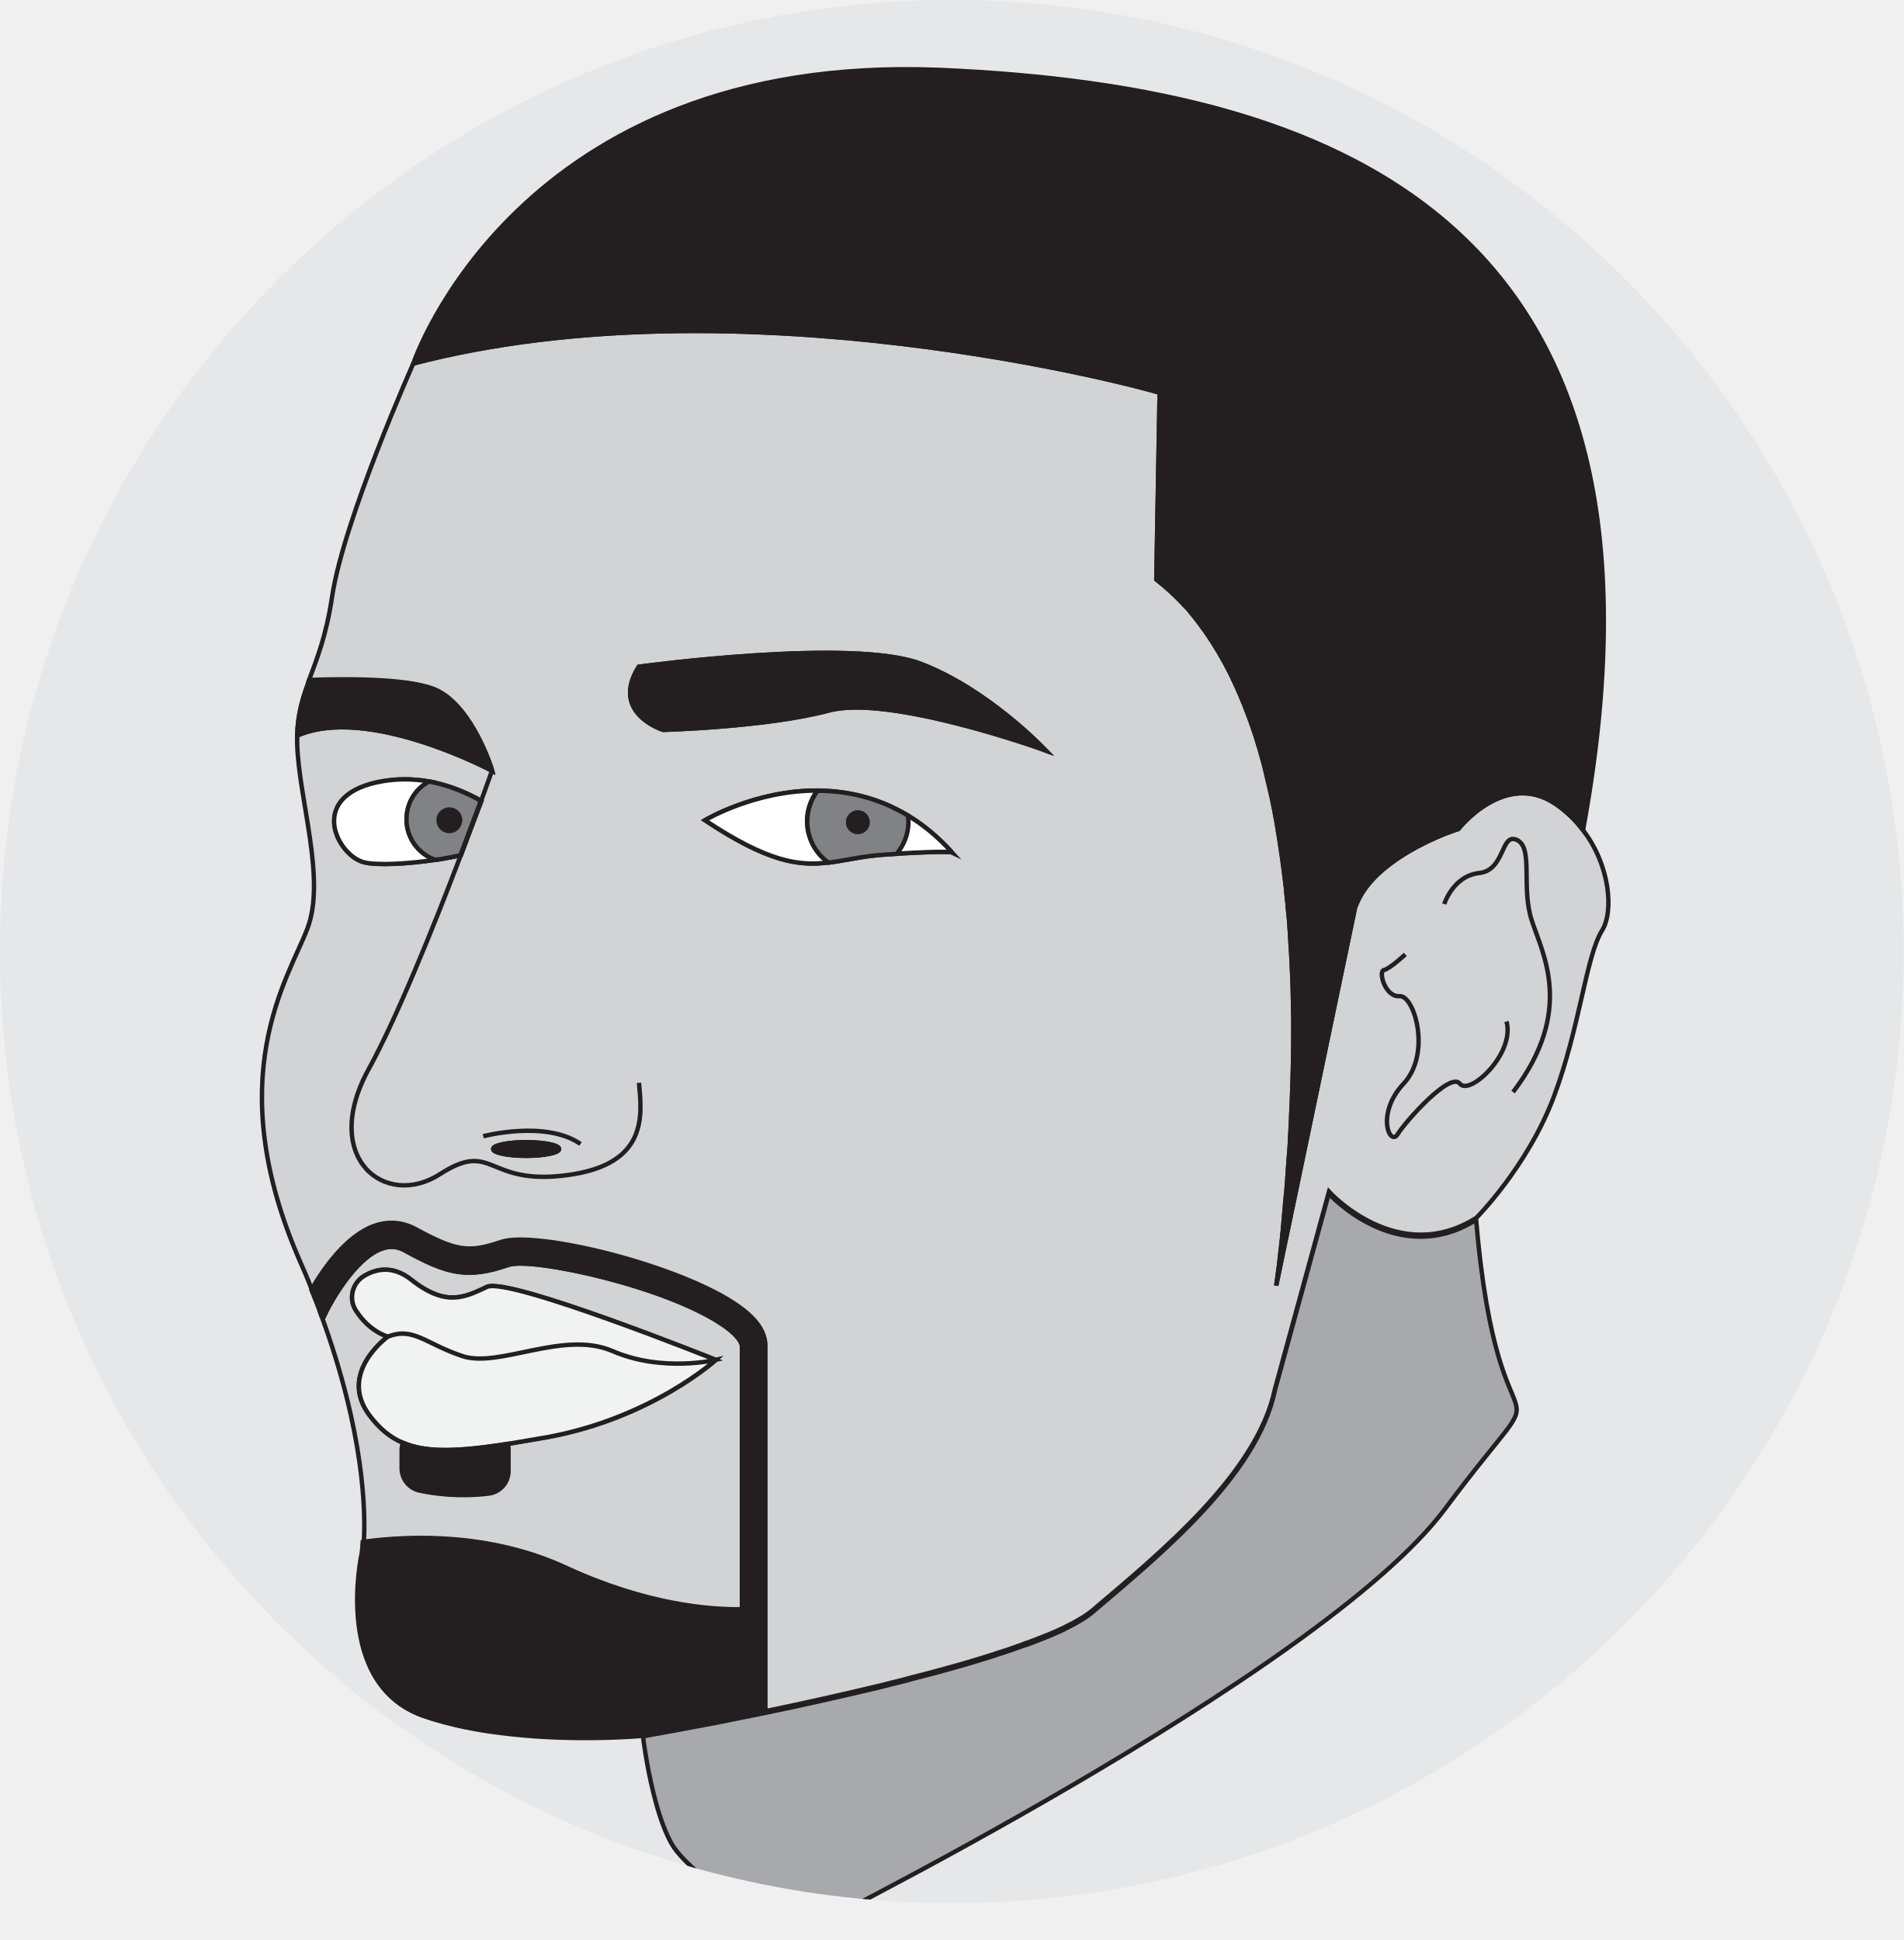
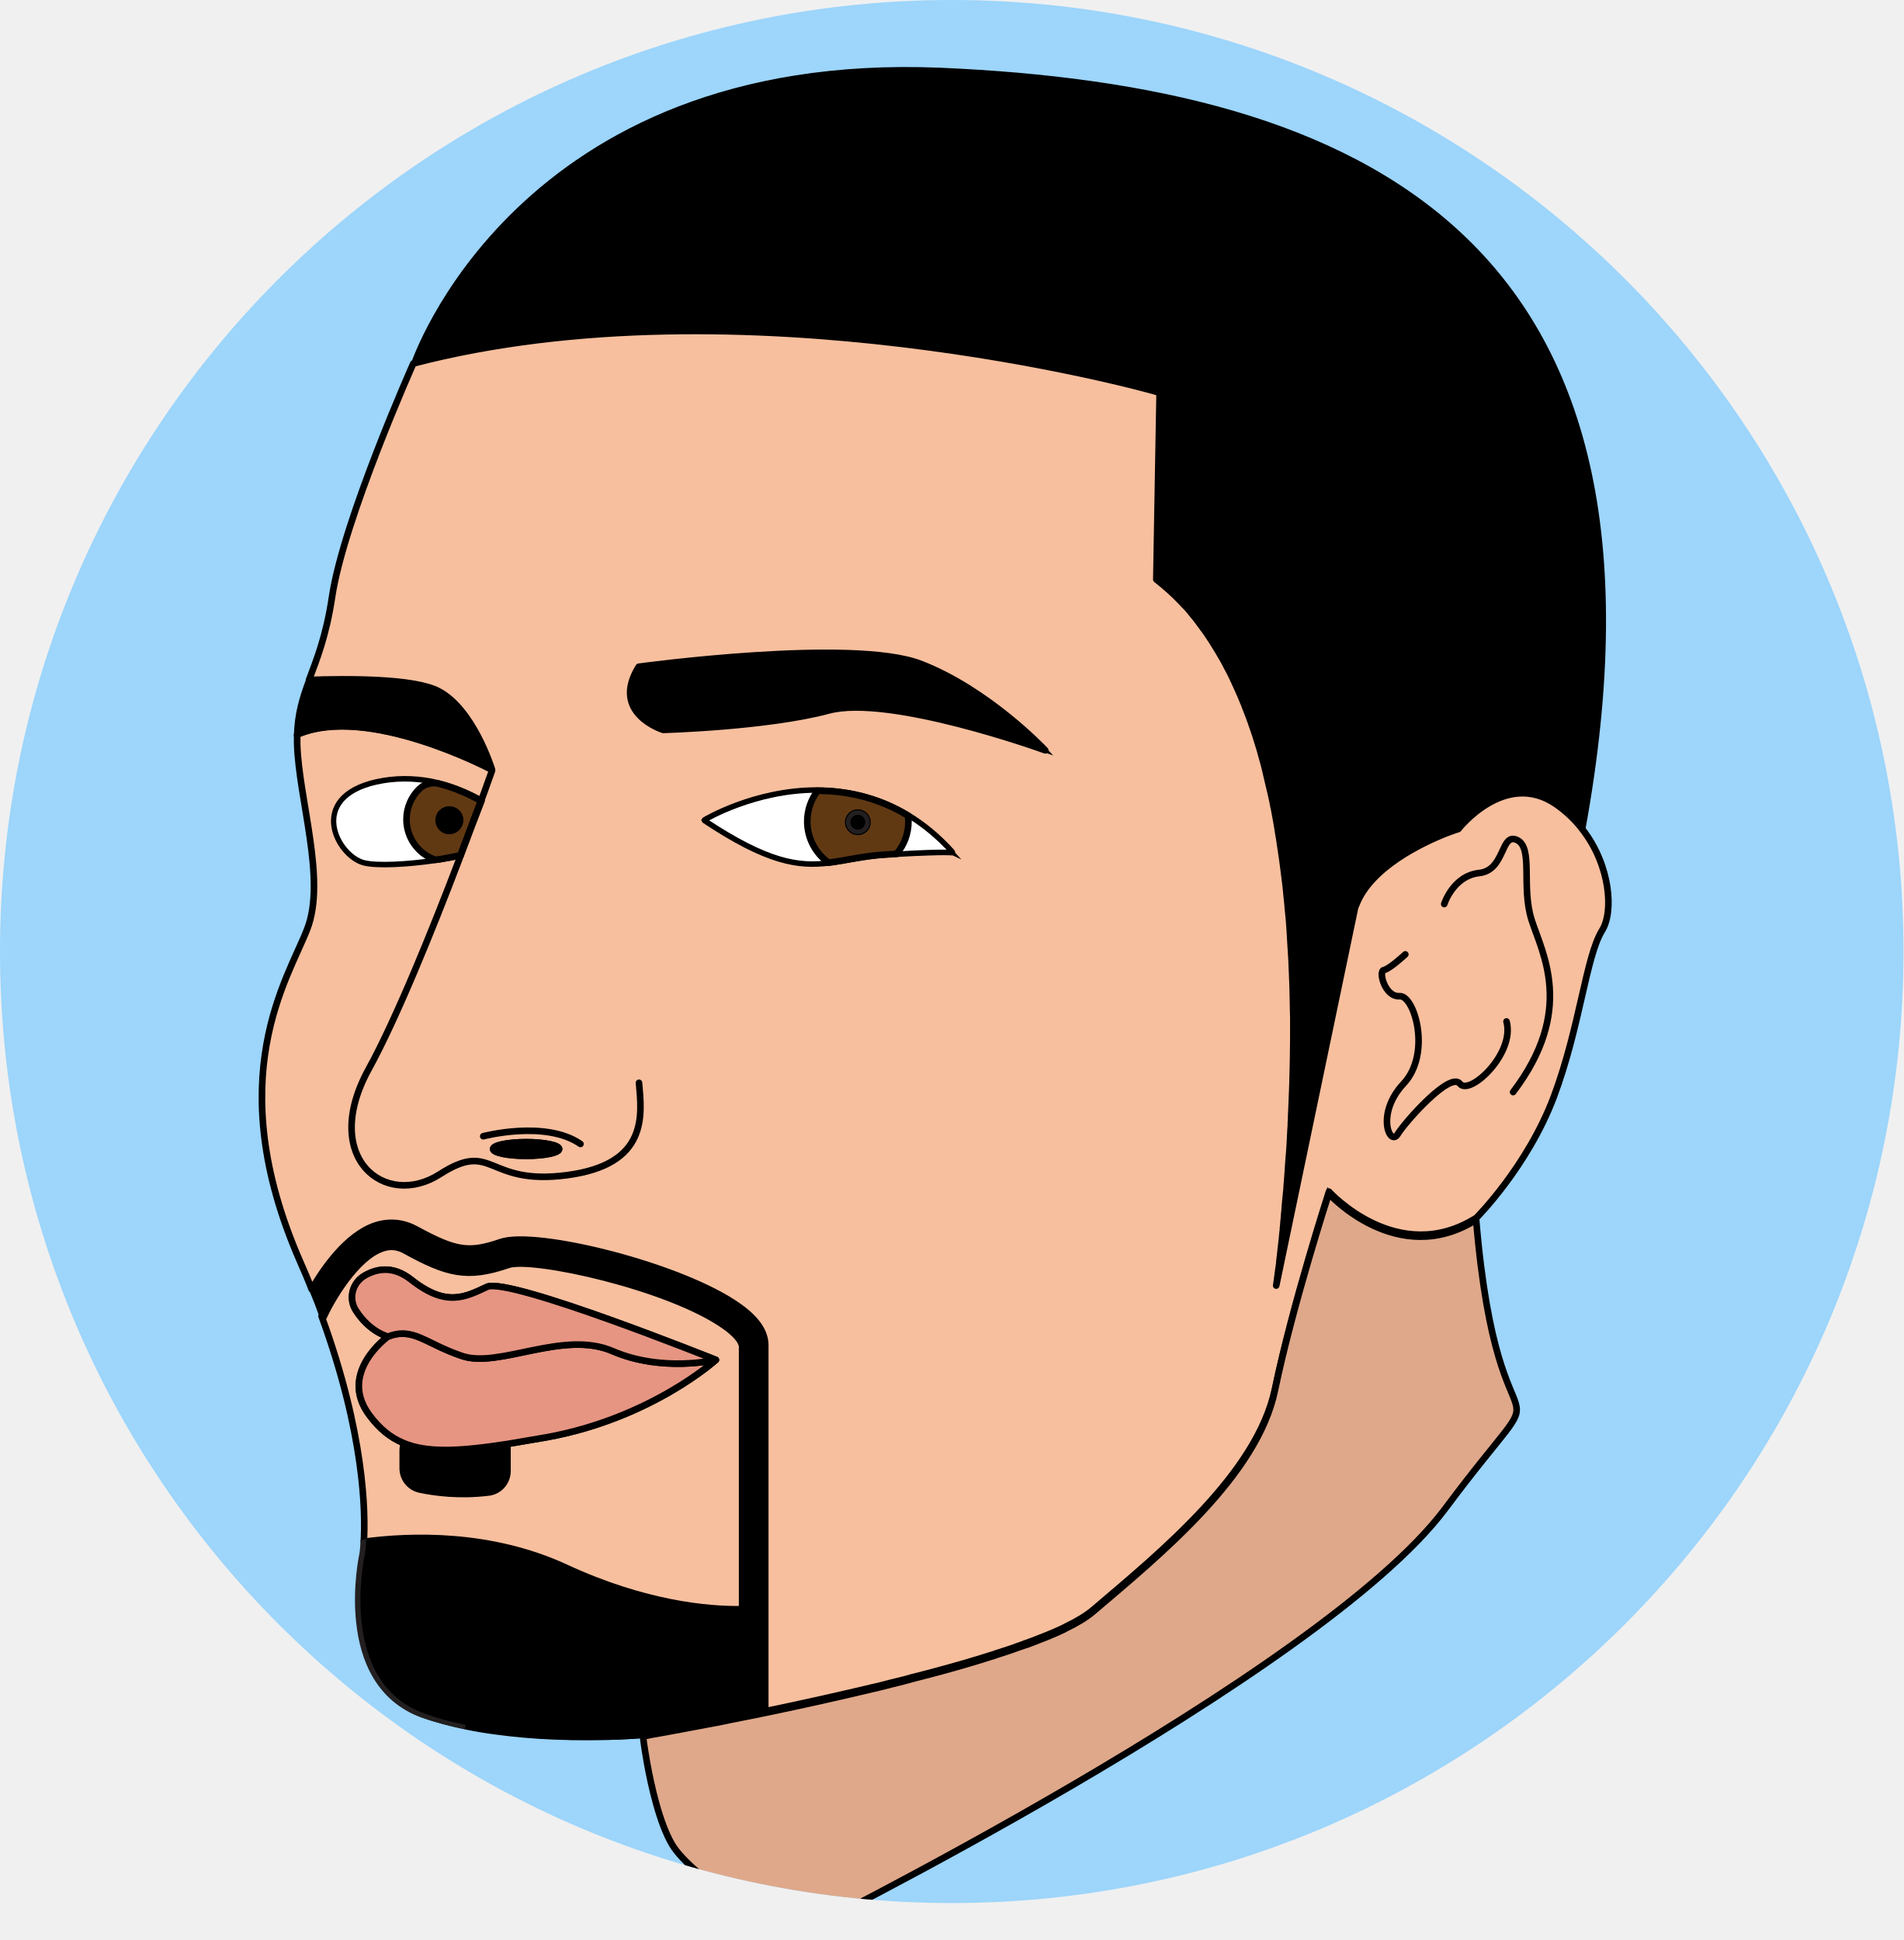
- <svg xmlns="http://www.w3.org/2000/svg" xmlns:xlink="http://www.w3.org/1999/xlink" viewBox="0 0 865.4 882.2" enable-background="new 0 0 865.4 882.2">
-   <style type="text/css">.st0{clip-path:url(#SVGID_2_);} .st1{fill:#D1D3D4;stroke:#231F20;stroke-width:2;stroke-miterlimit:10;} .st2{fill:#A7A9AC;stroke:#231F20;stroke-width:2;stroke-miterlimit:10;} .st3{fill:#231F20;stroke:#231F20;stroke-width:2;stroke-miterlimit:10;} .st4{fill:none;stroke:#231F20;stroke-width:2;stroke-miterlimit:10;} .st5{fill:#FFFFFF;stroke:#231F20;stroke-width:2;stroke-miterlimit:10;} .st6{fill:#808285;stroke:#231F20;stroke-width:2;stroke-miterlimit:10;} .st7{fill:#F1F2F2;stroke:#231F20;stroke-width:2;stroke-miterlimit:10;}</style>
-   <defs>
-     <circle id="SVGID_1_" cx="432.7" cy="432.7" r="432.7" />
-   </defs>
-   <use xlink:href="#SVGID_1_" overflow="visible" fill="#E6E7E8" />
-   <clipPath id="SVGID_2_">
-     <use xlink:href="#SVGID_1_" overflow="visible" />
-   </clipPath>
-   <g class="st0">
-     <path class="st1" d="M329.6 603.1c-25.2-18-87.7-31.6-98.5-27.9-18.6 6.4-27.7 4.1-47.1-6.6-3.3-1.8-6.6-2.1-10.1-.9-12.1 4-23.5 23.9-26.8 31.2l-.9-.4c19.6 53.7 20 89.6 19.2 102.6 21.6-2.9 57.8-4 91.9 11.8 36.1 16.7 64.8 19.1 79.6 18.9h.5v-119.6c-.1-.8-.6-4-7.8-9.1zm-81.1 50.5c-6.4 1.1-12.2 2.1-17.6 3-22.6 3.5-37 4.1-47.7-.5-5.9-2.5-10.7-6.5-15.2-12.5-14.6-19.4 8.4-35.8 8.4-35.8s-8.3-2-14.6-11.9c-3.4-5.3-1.7-12.4 3.8-15.7 5.4-3.2 12.9-4.9 21.3 1.7 15.9 12.6 24.5 8 34.5 3.3 9.9-4.6 104.1 33.2 104.1 33.2s-29.3 26.6-77 35.2zm-49.1-338.9c-11.1-5.9-41.5-5.7-58.9-5.1-2.9 7.8-5.1 14.9-5.4 24.9 31.8-14 87.2 15.2 88.6 16-.3-1.2-8.7-27.6-24.3-35.8zm10 74.2l-1.3.3 1.3-.3c3.7-9.6 6.8-18.1 9.3-24.7l-9.3 24.7zm-5.1-20.7c-2.7 0-4.9 2.2-4.9 4.9s2.2 4.9 4.9 4.9 4.9-2.2 4.9-4.9c-.1-2.8-2.3-4.9-4.9-4.9zm34.9 151.2c-8.3 0-15 1.4-15 3.1 0 1.7 6.7 3.1 15 3.1s15-1.4 15-3.1c0-1.7-6.7-3.1-15-3.1zm150.8-149.9c-2.4 0-4.4 2-4.4 4.4 0 2.4 2 4.4 4.4 4.4 2.4 0 4.4-2 4.4-4.4 0-2.4-2-4.4-4.4-4.4zm28.7-67.6c-31-11.9-128.2 1.3-128.2 1.3-13.3 21.2 11.1 28.7 11.1 28.7s47.3-1.3 75.2-8.8c27.5-7.4 96.7 17.4 98.6 18.1-1.2-1.2-26.4-27.7-56.7-39.3zm301 75.6c-3.3-4.4-7.4-8.4-12.3-11.8-23.2-15.9-44.4 11.3-44.4 11.3s-2.3.7-5.9 2.1c-11 4.4-34 15.4-40.5 32.3-.2.4-.4.8-.5 1.1-.1.5-.2 1-.3 1.4l-35.6 170.7c.2-1.4.5-3.3.8-5.7.1-1.1.3-2.3.5-3.6.1-.4.1-.7.1-1.1.2-1.6.4-3.4.6-5.3.2-1.7.4-3.5.6-5.3.1-1 .2-2 .3-3.1.1-.7.2-1.4.2-2.2.1-.7.2-1.5.2-2.2.2-1.5.3-3 .4-4.5.1-.7.2-1.5.2-2.3.2-2.4.4-4.8.7-7.4.1-.9.2-1.8.2-2.8l.2-2.3.3-4.2c.2-3 .4-6.2.7-9.4l.2-3 .3-6c.1-1.3.2-2.7.2-4 .1-.8.1-1.6.1-2.5l.3-6.6c.1-2.6.2-5.3.3-8l.1-3.8.1-4 .1-4.9c.1-5.1.1-10.4.1-15.8 0-1.7 0-3.3-.1-5v-.5c0-1.7-.1-3.4-.1-5.2l-.1-4.7c-.1-2.5-.2-5-.3-7.6-.1-2.7-.2-5.4-.4-8.2l-.3-4.8-.3-5.2c-.2-3.5-.5-7-.9-10.5-.1-1.4-.2-2.8-.4-4.2l-.5-5.1v-.1l-.6-4.9c-.6-5-1.3-10.1-2.1-15.1-.2-1.7-.5-3.3-.8-5-.1-.3-.1-.6-.1-.8-.2-1.4-.5-2.8-.7-4.1l-.9-4.9c-.1-.6-.2-1.2-.4-1.9-.3-1.8-.7-3.5-1.1-5.3-.9-3.9-1.8-7.7-2.7-11.5-.2-1-.5-1.9-.7-2.8-2.3-8.7-5-17.1-8.2-25.1-.4-1.2-.9-2.4-1.4-3.5-.5-1.3-1.1-2.7-1.7-4-.4-1-.9-2-1.3-2.9-.6-1.4-1.3-2.8-1.9-4.1-.6-1.2-1.1-2.3-1.8-3.5l-1.4-2.7c-.5-.9-1-1.9-1.6-2.8-.5-.9-1-1.8-1.5-2.6-.6-1-1.2-2-1.8-2.9-.4-.7-.8-1.3-1.2-1.9-1.7-2.7-3.5-5.2-5.4-7.7l-1.5-2-1.8-2.2-1.2-1.5c-.7-.9-1.5-1.8-2.4-2.6l-1.1-1.2c-3.6-3.8-7.5-7.3-11.6-10.5l1.5-84.9c-8.8-2.9-191.1-52-339.3-13.3 0 0-31.6 70.8-36.9 105.9-2.7 18.1-7 28.6-10.5 38 17.4-.6 47.8-.8 58.9 5.1 15.6 8.2 24 34.7 24.3 35.8-1.4-.7-56.8-30-88.6-16v4.1c.7 25.2 13.3 61.7 4.6 84.2-8.6 22.5-39.8 67.7-3.3 151.2 1.9 4.3 3.7 8.5 5.3 12.7 5.5-9.5 15.9-24.6 28.9-29 6.4-2.1 12.6-1.5 18.5 1.7 18.2 9.9 24 10.8 38.6 5.8 16-5.5 82.2 10.8 108.1 29.3 8.2 5.8 12.1 11.6 12.1 17.7v166.4c-3.9.8-7.7 1.6-11.4 2.3-.6.1-1.2.2-1.9.4l-1.1.2c-.9.2-1.7.3-2.5.5-2.4.5-4.7.9-6.9 1.4l-3.3.6c-10.8 2.1-19.3 3.7-24.3 4.5l-1.1.2c-2.4.5-3.7.7-3.7.7h-.2c-.5 0-2.2.2-4.7.3-.4 0-.7 0-1.1.1h-.6c-.6 0-1.2.1-1.9.1l-2.1.1h-1.7c-.5 0-1 0-1.5.1h-18.1c-.8 0-1.6 0-2.4-.1h-1.5c-.5 0-1 0-1.5-.1-3.1-.1-6.3-.3-9.6-.5-1.7-.1-3.5-.2-5.3-.4-1.8-.1-3.6-.3-5.4-.5 30.7 3.2 58.4.7 58.4.7s1.3-.2 3.7-.7l1.1-.2c5-.9 13.5-2.4 24.3-4.5l3.3-.6c2.2-.4 4.5-.9 6.9-1.4l2.5-.5 1.1-.2 1.8-.4c3.7-.7 7.5-1.5 11.4-2.3 8.1-1.7 16.7-3.5 25.5-5.5l4.4-1 9.6-2.2 8.1-1.9c.3-.1.6-.2.9-.2 2.7-.6 5.3-1.3 8-2 2.9-.7 5.8-1.4 8.7-2.2.1 0 .1 0 .2-.1 3.6-.9 7.2-1.8 10.8-2.8 9-2.4 17.7-4.9 25.8-7.5.8-.2 1.6-.5 2.4-.8 3.4-1.1 6.7-2.1 9.8-3.3 1.2-.4 2.4-.8 3.5-1.3.1 0 .2-.1.4-.1l3-1.1c4.7-1.8 9-3.5 12.8-5.3.7-.3 1.3-.6 2-1 5.2-2.5 9.3-5 12.3-7.5 31.2-26.5 74.9-62.3 82.9-100.8l24.5-89.5s31.2 34.5 67 11.9c0 0 23.2-23.2 35.2-55 11.9-31.8 14.6-63.7 21.9-75.6 5.4-8.5 3.8-29.5-8.6-45.7zm-510.2 11.4l-1.4.3-2.4.5-1 .2c-.7.1-1.5.3-2.3.4-.7.1-1.5.2-2.2.4l-2.2.3c-12.9 1.9-26.7 2.6-32.5 1.1-11.9-3.1-25.7-29.2 5.7-36.3 8.6-1.9 16.8-1.7 24.1-.4 9.7 1.8 17.8 5.5 23.6 8.8-2.6 6.6-5.8 15.1-9.4 24.7zm29.7 136.7c-8.3 0-15-1.4-15-3.1 0-1.7 6.7-3.1 15-3.1s15 1.4 15 3.1c0 1.7-6.7 3.1-15 3.1zm168.4-137.4c-1.5.1-3.1.2-4.8.3-10.4.7-18.2 2.8-26.1 3.7-13.6 1.7-27.6-.2-56.2-19.2 0 0 22.6-13.6 51.1-13.5 13 .1 27.3 3 41.1 11.3 6.8 4.1 13.6 9.6 20 16.7.1.1-1.4-.6-25.1.7zm-30.9-65.1c-27.9 7.5-75.2 8.8-75.2 8.8s-24.3-7.5-11.1-28.7c0 0 97.3-13.3 128.2-1.3 30.3 11.7 55.5 38.1 56.6 39.3-1.8-.7-71-25.5-98.5-18.1z" />
-     <path class="st2" d="M657 686.1c-56.4 75.6-297.1 195-297.1 195s-45.1-26.5-54.4-42.4c-5.7-9.8-9.4-26.3-11.4-37.4-1.2-6.9-1.8-11.7-1.8-11.7s1.3-.2 3.7-.7c.3-.1.7-.1 1.1-.2 5-.9 13.5-2.4 24.3-4.5l3.3-.6c2.2-.4 4.5-.9 6.9-1.4l2.5-.5 1.1-.2c.6-.1 1.2-.3 1.9-.4 3.7-.7 7.5-1.5 11.4-2.3 8.1-1.7 16.7-3.5 25.5-5.5l4.4-1 9.6-2.2 8.1-1.9c.3-.1.6-.2.9-.2 2.7-.6 5.3-1.3 8-2 2.9-.7 5.8-1.4 8.7-2.2.1 0 .1 0 .2-.1l10.8-2.8c9-2.4 17.7-4.9 25.8-7.5.8-.2 1.6-.5 2.4-.8 3.4-1.1 6.7-2.1 9.8-3.3 1.2-.4 2.4-.8 3.5-1.2.1 0 .2-.1.4-.1l3-1.1c4.7-1.8 9-3.5 12.8-5.3.7-.3 1.4-.6 2-1 5.2-2.5 9.3-5 12.3-7.5 31.2-26.5 74.9-62.3 82.9-100.8l24.5-89.5s31.2 34.5 67 11.9c10.4 123.4 42.3 55.8-14.1 131.4z" />
-     <path class="st3" d="M719.7 377.5c-3.3-4.4-7.4-8.4-12.3-11.8-23.2-15.9-44.4 11.3-44.4 11.3s-2.3.7-5.9 2.1c-11 4.4-34 15.4-40.5 32.3-.2.4-.4.8-.5 1.1-.1.5-.2 1-.3 1.4l-35.6 170.7c.2-1.4.5-3.3.8-5.7.2-1.1.3-2.3.5-3.6.1-.4.1-.7.1-1.1.2-1.6.4-3.4.6-5.3.2-1.7.4-3.5.6-5.3.1-1 .2-2 .3-3.1.1-.7.2-1.4.2-2.2.1-.7.2-1.5.2-2.2.2-1.5.3-3 .4-4.5.1-.7.2-1.5.2-2.3.2-2.4.4-4.8.7-7.4.1-.9.2-1.8.2-2.8l.2-2.3.3-4.2c.2-3 .4-6.2.7-9.4l.2-3 .3-6c.1-1.3.2-2.7.2-4 .1-.8.1-1.6.1-2.5l.3-6.6c.1-2.6.2-5.3.3-8l.1-3.8.1-4 .1-4.9c.1-5.1.1-10.4.1-15.8 0-1.7 0-3.3-.1-5v-.5c0-1.7-.1-3.4-.1-5.2l-.1-4.7c-.1-2.5-.2-5-.3-7.6-.1-2.7-.2-5.4-.4-8.2l-.3-4.8-.3-5.2c-.2-3.5-.5-7-.9-10.5-.1-1.4-.2-2.8-.4-4.2l-.5-5.1v-.1l-.6-4.9c-.6-5-1.3-10.1-2.1-15.1-.2-1.7-.5-3.3-.8-5-.1-.3-.1-.6-.1-.8-.2-1.4-.5-2.8-.7-4.1l-.9-4.9c-.1-.6-.2-1.2-.4-1.9-.3-1.8-.7-3.5-1.1-5.3-.9-3.9-1.8-7.7-2.7-11.5-.2-1-.5-1.9-.7-2.8-2.3-8.7-5-17.1-8.2-25.1-.4-1.2-.9-2.4-1.4-3.5-.5-1.3-1.1-2.7-1.7-4-.4-1-.9-2-1.3-2.9-.6-1.4-1.3-2.8-1.9-4.1-.6-1.2-1.1-2.3-1.8-3.5l-1.4-2.7c-.5-.9-1-1.9-1.6-2.8-.5-.9-1-1.8-1.5-2.6-.6-1-1.2-2-1.8-2.9-.4-.7-.8-1.3-1.2-1.9-1.7-2.7-3.5-5.2-5.4-7.7l-1.5-2-1.8-2.2-1.2-1.5c-.7-.9-1.5-1.8-2.4-2.6l-1.1-1.2c-3.6-3.8-7.5-7.3-11.6-10.5l1.5-84.9c-8.8-2.9-191.1-52-339.3-13.3 0 0 47.3-141.5 239.6-133.5 190.3 8.2 341.6 75.8 292.2 345.7zm-496-27c-1.4-.7-56.8-30-88.6-16 .3-10 2.5-17.1 5.4-24.9 17.4-.6 47.8-.8 58.9 5.1 15.6 8.2 24 34.6 24.3 35.8zm251.6-9.3c-1.9-.7-71.1-25.5-98.6-18.1-27.9 7.5-75.2 8.8-75.2 8.8s-24.3-7.5-11.1-28.7c0 0 97.3-13.3 128.2-1.3 30.4 11.6 55.6 38.1 56.7 39.3zm-266.2 31.8c0 2.7-2.2 4.9-4.9 4.9s-4.9-2.2-4.9-4.9 2.2-4.9 4.9-4.9c2.7.1 4.9 2.2 4.9 4.9z" />
-     <path class="st4" d="M209.1 373c0 2.7-2.2 4.9-4.9 4.9s-4.9-2.2-4.9-4.9 2.2-4.9 4.9-4.9c2.7.1 4.9 2.2 4.9 4.9zm9.6-8.8c-2.4 6.6-5.6 15.1-9.2 24.7l-1.3.3 1.3-.3 9.2-24.7z" />
-     <path class="st5" d="M197.9 391c-12.9 1.9-26.7 2.6-32.5 1.1-11.9-3.1-25.7-29.2 5.7-36.3 8.6-1.9 16.8-1.7 24.1-.4-6.2 3.2-10.3 9.7-10.3 17.2-.1 8.5 5.4 15.7 13 18.4z" />
-     <path class="st4" d="M209.1 373c0 2.7-2.2 4.9-4.9 4.9s-4.9-2.2-4.9-4.9 2.2-4.9 4.9-4.9c2.7.1 4.9 2.2 4.9 4.9zm9.6-8.8c-2.4 6.6-5.6 15.1-9.2 24.7l-1.3.3 1.3-.3 9.2-24.7z" />
-     <path class="st6" d="M195.1 355.4c-6.2 3.2-10.3 9.7-10.3 17.2 0 8.5 5.5 15.8 13.1 18.4.8-.1 1.5-.2 2.2-.3.7-.1 1.5-.2 2.2-.4l2.3-.4c.4-.1.7-.1 1-.2l2.4-.5 1.3-.3 9.3-24.7c-5.6-3.2-13.8-7-23.5-8.8zm9.2 22.5c-2.7 0-4.9-2.2-4.9-4.9s2.2-4.9 4.9-4.9 4.9 2.2 4.9 4.9c-.1 2.7-2.3 4.9-4.9 4.9z" />
-     <path class="st4" d="M290.5 492.4c1.3 14.6 4.4 37.1-32.7 42-37.1 4.9-33.2-16.3-57.9-.4-24.8 15.9-54.4-7.5-32.3-47.8 12.6-22.9 29.1-63.7 40.9-94.7l1-2.7m9.2-24.6l1.2-3.2c2.4-6.6 3.8-10.6 3.8-10.6m-4 166.3s28.3-7.5 44.2 3.5" />
-     <path class="st3" d="M254.2 522.5c0 1.7-6.7 3.1-15 3.1s-15-1.4-15-3.1c0-1.7 6.7-3.1 15-3.1s15 1.4 15 3.1z" />
-     <path class="st5" d="M376.7 392.2c-13.6 1.7-27.6-.2-56.2-19.2 0 0 22.6-13.6 51.1-13.5-2.9 3.9-4.7 8.7-4.7 13.9.1 7.8 3.9 14.7 9.8 18.8z" />
-     <path class="st4" d="M394.4 373.9c0 2.4-2 4.4-4.4 4.4-2.4 0-4.4-2-4.4-4.4 0-2.4 2-4.4 4.4-4.4 2.4 0 4.4 2 4.4 4.4z" />
-     <path class="st5" d="M432.8 387.6s-1.6-.8-25.3.6c3.4-4 5.4-9.1 5.4-14.7l-.1-2.6c6.8 4.1 13.6 9.6 20 16.7z" />
-     <path class="st3" d="M394.4 373.9c0 2.4-2 4.4-4.4 4.4-2.4 0-4.4-2-4.4-4.4 0-2.4 2-4.4 4.4-4.4 2.4 0 4.4 2 4.4 4.4z" />
-     <path class="st6" d="M412.8 370.9c-13.9-8.4-28.1-11.3-41.1-11.3-2.9 3.9-4.7 8.7-4.7 13.9 0 7.7 3.8 14.6 9.7 18.8 7.9-1 15.7-3.1 26.1-3.7 1.7-.1 3.3-.2 4.8-.3 3.4-4 5.4-9.1 5.4-14.7-.1-1-.1-1.8-.2-2.7zm-22.8 7.4c-2.4 0-4.4-2-4.4-4.4 0-2.4 2-4.4 4.4-4.4 2.4 0 4.4 2 4.4 4.4 0 2.5-2 4.4-4.4 4.4z" />
-     <path class="st4" d="M394.4 373.9c0 2.4-2 4.4-4.4 4.4-2.4 0-4.4-2-4.4-4.4 0-2.4 2-4.4 4.4-4.4 2.4 0 4.4 2 4.4 4.4z" />
-     <path class="st7" d="M325.4 618.4s-29.2 26.5-76.9 35.2c-6.4 1.1-12.2 2.1-17.6 3-22.6 3.5-37 4.1-47.7-.5-5.9-2.5-10.7-6.5-15.2-12.5-14.6-19.4 8.4-35.8 8.4-35.8 11.5-4.4 16.8 3.1 33.6 8.8 16.8 5.8 46-11.9 68.5-2.2 22.6 9.8 46.9 4 46.9 4zm0 0s-24.3 5.8-46.9-4c-22.5-9.7-51.7 8-68.5 2.2-16.8-5.7-22.1-13.3-33.6-8.8 0 0-8.3-2-14.6-11.9-3.4-5.3-1.7-12.4 3.8-15.7 5.4-3.2 12.9-4.9 21.3 1.7 15.9 12.6 24.5 8 34.5 3.3 9.8-4.6 104 33.2 104 33.2z" />
-     <path class="st3" d="M347.9 612.2v166.4c-3.9.8-7.7 1.6-11.4 2.3-.6.1-1.2.2-1.9.4l-1.1.2-2.5.5c-2.4.5-4.7.9-6.9 1.4-1.1.2-2.2.5-3.3.6-10.8 2.1-19.3 3.7-24.3 4.5l-1.1.2c-2.4.5-3.7.7-3.7.7s-32.6 3-66.1-1.6c-4.7-.6-9.5-1.4-14.2-2.4-6.4-1.4-12.8-3-18.7-5.1-41.1-14.6-27.9-73.6-27.9-73.6s.3-1.8.5-5.3v-.1c21.6-2.9 57.8-4 91.9 11.8 36.1 16.7 64.8 19.1 79.6 18.9h.5v-119.8c0-.8-.6-4-7.7-9.1-25.2-18-87.7-31.6-98.5-27.9-18.6 6.4-27.7 4.1-47.1-6.6-3.3-1.8-6.6-2.1-10.1-.9-12.1 4-23.5 23.9-26.8 31.2l-.9-.4c-1.4-3.9-2.9-7.8-4.6-11.9 5.5-9.5 15.9-24.6 28.9-29 6.4-2.1 12.6-1.5 18.5 1.7 18.2 9.9 24 10.8 38.6 5.8 16-5.5 82.2 10.9 108.1 29.3 8.3 6 12.2 11.7 12.2 17.8z" />
-     <path class="st4" d="M211.5 785.4c-6.6-1.4-13.1-3.1-19.2-5.2-41.1-14.6-27.9-73.6-27.9-73.6s.3-1.8.5-5.3c.2 0 .3 0 .5-.1v.1c-.2 3.5-.5 5.3-.5 5.3s-13.3 59 27.9 73.6c5.9 2.2 12.2 3.8 18.7 5.2z" />
-     <path class="st3" d="M231.2 659.1v9.8c0 5.3-3.9 9.7-9.1 10.3-13.4 1.6-24.5.1-31.5-1.4-4.7-1.1-8-5.3-8-10.1v-8.1c0-1.2.2-2.4.6-3.5 10.7 4.6 25.1 4 47.7.5.2.8.3 1.6.3 2.5z" />
-     <path class="st4" d="M638.9 434s-7.1 6.6-9.7 7.1c-2.7.4.4 12.4 7.1 11.9s14.6 26.1 1.8 39.8c-12.8 13.7-6.2 28.7-2.7 23 3.5-5.7 23.9-28.7 28.3-23s25.2-13.7 21.2-28.3m-28.3-53.4s4-12.8 15.9-14.1c11.9-1.3 9.7-18.6 17.2-15s1.8 21.2 6.6 36.3 19.9 41.1-8.4 78.3" />
+ <svg xmlns="http://www.w3.org/2000/svg" xmlns:xlink="http://www.w3.org/1999/xlink" version="1.1" id="Layer_1" x="0px" y="0px" viewBox="0 0 865.4 882.2" style="enable-background:new 0 0 865.4 882.2;" xml:space="preserve">
+   <style type="text/css">
+ 	.st0{clip-path:url(#SVGID_2_);fill:#F7BF9E;stroke:#000000;stroke-width:3;stroke-linejoin:round;stroke-miterlimit:10;}
+ 	.st1{clip-path:url(#SVGID_2_);fill:#DFA88A;stroke:#000000;stroke-width:3;stroke-miterlimit:10;}
+ 	.st2{clip-path:url(#SVGID_2_);stroke:#000000;stroke-width:2;stroke-miterlimit:10;}
+ 	.st3{clip-path:url(#SVGID_2_);stroke:#000000;stroke-width:2;stroke-linejoin:round;stroke-miterlimit:10;}
+ 	.st4{clip-path:url(#SVGID_2_);fill:none;stroke:#231F20;stroke-width:2;stroke-miterlimit:10;}
+ 	.st5{clip-path:url(#SVGID_2_);fill:#FFFFFF;stroke:#000000;stroke-width:2;stroke-miterlimit:10;}
+ 	.st6{clip-path:url(#SVGID_2_);fill:none;stroke:#000000;stroke-width:3;stroke-linecap:round;stroke-miterlimit:10;}
+ 	.st7{clip-path:url(#SVGID_2_);fill:none;stroke:#000000;stroke-width:3;stroke-miterlimit:10;}
+ 	.st8{clip-path:url(#SVGID_2_);stroke:#000000;stroke-width:3;stroke-miterlimit:10;}
+ 	.st9{clip-path:url(#SVGID_2_);fill:#603913;stroke:#000000;stroke-width:3;stroke-miterlimit:10;}
+ 	.st10{clip-path:url(#SVGID_2_);fill:#E69582;stroke:#000000;stroke-width:3;stroke-linejoin:round;stroke-miterlimit:10;}
+ </style>
+   <g>
+     <defs>
+       <circle id="SVGID_1_" cx="432.7" cy="432.7" r="432.7" />
+     </defs>
+     <use xlink:href="#SVGID_1_" style="overflow:visible;fill:#9DD5FB;" />
+     <clipPath id="SVGID_2_">
+       <use xlink:href="#SVGID_1_" style="overflow:visible;" />
+     </clipPath>
+     <path class="st0" d="M329.6,603.1c-25.2-18-87.7-31.6-98.5-27.9c-18.6,6.4-27.7,4.1-47.1-6.6c-3.3-1.8-6.6-2.1-10.1-0.9   c-12.1,4-23.5,23.9-26.8,31.2l-0.9-0.4c19.6,53.7,20,89.6,19.2,102.6c21.6-2.9,57.8-4,91.9,11.8c36.1,16.7,64.8,19.1,79.6,18.9h0.5   V612.2C337.3,611.4,336.8,608.2,329.6,603.1z M248.5,653.6c-6.4,1.1-12.2,2.1-17.6,3c-22.6,3.5-37,4.1-47.7-0.5   c-5.9-2.5-10.7-6.5-15.2-12.5c-14.6-19.4,8.4-35.8,8.4-35.8s-8.3-2-14.6-11.9c-3.4-5.3-1.7-12.4,3.8-15.7   c5.4-3.2,12.9-4.9,21.3,1.7c15.9,12.6,24.5,8,34.5,3.3c9.9-4.6,104.1,33.2,104.1,33.2S296.2,645,248.5,653.6z M199.4,314.7   c-11.1-5.9-41.5-5.7-58.9-5.1c-2.9,7.8-5.1,14.9-5.4,24.9c31.8-14,87.2,15.2,88.6,16C223.4,349.3,215,322.9,199.4,314.7z    M209.4,388.9L209.4,388.9c-0.4,0.1-0.9,0.2-1.3,0.3C208.5,389.1,209,389,209.4,388.9C209.4,388.9,209.5,388.9,209.4,388.9   c3.7-9.6,6.8-18.1,9.3-24.7L209.4,388.9z M204.3,368.2c-2.7,0-4.9,2.2-4.9,4.9c0,2.7,2.2,4.9,4.9,4.9c2.7,0,4.9-2.2,4.9-4.9   C209.1,370.3,206.9,368.2,204.3,368.2z M239.2,519.4c-8.3,0-15,1.4-15,3.1c0,1.7,6.7,3.1,15,3.1c8.3,0,15-1.4,15-3.1   C254.2,520.8,247.5,519.4,239.2,519.4z M390,369.5c-2.4,0-4.4,2-4.4,4.4c0,2.4,2,4.4,4.4,4.4c2.4,0,4.4-2,4.4-4.4   C394.4,371.5,392.4,369.5,390,369.5z M418.7,301.9c-31-11.9-128.2,1.3-128.2,1.3c-13.3,21.2,11.1,28.7,11.1,28.7s47.3-1.3,75.2-8.8   c27.5-7.4,96.7,17.4,98.6,18.1C474.2,340,449,313.5,418.7,301.9z" />
+     <path class="st0" d="M719.7,377.5c-3.3-4.4-7.4-8.4-12.3-11.8C684.2,349.8,663,377,663,377s-2.3,0.7-5.9,2.1   c-11,4.4-34,15.4-40.5,32.3c-0.2,0.4-0.4,0.8-0.5,1.1c-0.1,0.5-0.2,1-0.3,1.4l-35.6,170.7c0.2-1.4,0.5-3.3,0.8-5.7   c0.1-1.1,0.3-2.3,0.5-3.6c0.1-0.4,0.1-0.7,0.1-1.1c0.2-1.6,0.4-3.4,0.6-5.3c0.2-1.7,0.4-3.5,0.6-5.3c0.1-1,0.2-2,0.3-3.1   c0.1-0.7,0.2-1.4,0.2-2.2c0.1-0.7,0.2-1.5,0.2-2.2c0.2-1.5,0.3-3,0.4-4.5c0.1-0.7,0.2-1.5,0.2-2.3c0.2-2.4,0.4-4.8,0.7-7.4   c0.1-0.9,0.2-1.8,0.2-2.8c0.1-0.8,0.1-1.5,0.2-2.3c0.1-1.4,0.2-2.8,0.3-4.2c0.2-3,0.4-6.2,0.7-9.4c0.1-1,0.1-2,0.2-3   c0.1-2,0.2-4,0.3-6c0.1-1.3,0.2-2.7,0.2-4c0.1-0.8,0.1-1.6,0.1-2.5c0.1-2.2,0.2-4.4,0.3-6.6c0.1-2.6,0.2-5.3,0.3-8   c0-1.3,0.1-2.5,0.1-3.8c0-1.3,0.1-2.7,0.1-4c0-1.6,0.1-3.3,0.1-4.9c0.1-5.1,0.1-10.4,0.1-15.8c0-1.7,0-3.3-0.1-5v-0.5   c0-1.7-0.1-3.4-0.1-5.2c0-1.6-0.1-3.1-0.1-4.7c-0.1-2.5-0.2-5-0.3-7.6c-0.1-2.7-0.2-5.4-0.4-8.2c-0.1-1.6-0.2-3.2-0.3-4.8   c-0.1-1.7-0.2-3.5-0.3-5.2c-0.2-3.5-0.5-7-0.9-10.5c-0.1-1.4-0.2-2.8-0.4-4.2c-0.2-1.7-0.3-3.4-0.5-5.1v-0.1   c-0.2-1.6-0.4-3.3-0.6-4.9c-0.6-5-1.3-10.1-2.1-15.1c-0.2-1.7-0.5-3.3-0.8-5c-0.1-0.3-0.1-0.6-0.1-0.8c-0.2-1.4-0.5-2.8-0.7-4.1   c-0.3-1.6-0.6-3.3-0.9-4.9c-0.1-0.6-0.2-1.2-0.4-1.9c-0.3-1.8-0.7-3.5-1.1-5.3c-0.9-3.9-1.8-7.7-2.7-11.5c-0.2-1-0.5-1.9-0.7-2.8   c-2.3-8.7-5-17.1-8.2-25.1c-0.4-1.2-0.9-2.4-1.4-3.5c-0.5-1.3-1.1-2.7-1.7-4c-0.4-1-0.9-2-1.3-2.9c-0.6-1.4-1.3-2.8-1.9-4.1   c-0.6-1.2-1.1-2.3-1.8-3.5c-0.5-0.9-0.9-1.8-1.4-2.7c-0.5-0.9-1-1.9-1.6-2.8c-0.5-0.9-1-1.8-1.5-2.6c-0.6-1-1.2-2-1.8-2.9   c-0.4-0.7-0.8-1.3-1.2-1.9c-1.7-2.7-3.5-5.2-5.4-7.7c-0.5-0.7-1-1.3-1.5-2c-0.6-0.7-1.2-1.5-1.8-2.2c-0.4-0.5-0.8-1-1.2-1.5   c-0.7-0.9-1.5-1.8-2.4-2.6c-0.4-0.4-0.7-0.8-1.1-1.2c-3.6-3.8-7.5-7.3-11.6-10.5l1.5-84.9c-8.8-2.9-191.1-52-339.3-13.3   c0,0-31.6,70.8-36.9,105.9c-2.7,18.1-7,28.6-10.5,38c17.4-0.6,47.8-0.8,58.9,5.1c15.6,8.2,24,34.7,24.3,35.8   c-1.4-0.7-56.8-30-88.6-16c0,1.3,0,2.7,0,4.1c0.7,25.2,13.3,61.7,4.6,84.2c-8.6,22.5-39.8,67.7-3.3,151.2c1.9,4.3,3.7,8.5,5.3,12.7   c5.5-9.5,15.9-24.6,28.9-29c6.4-2.1,12.6-1.5,18.5,1.7c18.2,9.9,24,10.8,38.6,5.8c16-5.5,82.2,10.8,108.1,29.3   c8.2,5.8,12.1,11.6,12.1,17.7v166.4c-3.9,0.8-7.7,1.6-11.4,2.3c-0.6,0.1-1.2,0.2-1.9,0.4c-0.4,0.1-0.7,0.1-1.1,0.2   c-0.9,0.2-1.7,0.3-2.5,0.5c-2.4,0.5-4.7,0.9-6.9,1.4c-1.1,0.2-2.2,0.4-3.3,0.6c-10.8,2.1-19.3,3.7-24.3,4.5   c-0.4,0.1-0.7,0.1-1.1,0.2c-2.4,0.5-3.7,0.7-3.7,0.7s-0.1,0-0.2,0c-0.5,0-2.2,0.2-4.7,0.3c-0.4,0-0.7,0-1.1,0.1c-0.2,0-0.4,0-0.6,0   c-0.6,0-1.2,0.1-1.9,0.1c-0.7,0-1.4,0.1-2.1,0.1c-0.3,0-0.6,0-0.9,0c-0.3,0-0.6,0-0.8,0c-0.5,0-1,0-1.5,0.1c-0.4,0-0.8,0-1.1,0   c-0.4,0-0.9,0-1.3,0c-0.3,0-0.6,0-0.8,0c-0.6,0-1.1,0-1.7,0c-0.8,0-1.5,0-2.3,0c-3.4,0-7,0-10.9,0c-0.8,0-1.6,0-2.4-0.1   c-0.5,0-1,0-1.5,0c-0.5,0-1,0-1.5-0.1c-3.1-0.1-6.3-0.3-9.6-0.5c-1.7-0.1-3.5-0.2-5.3-0.4c-1.8-0.1-3.6-0.3-5.4-0.5   c30.7,3.2,58.4,0.7,58.4,0.7s1.3-0.2,3.7-0.7c0.4-0.1,0.7-0.1,1.1-0.2c5-0.9,13.5-2.4,24.3-4.5c1.1-0.2,2.2-0.4,3.3-0.6   c2.2-0.4,4.5-0.9,6.9-1.4c0.8-0.2,1.7-0.3,2.5-0.5c0.4-0.1,0.7-0.1,1.1-0.2c0.6-0.1,1.2-0.3,1.8-0.4c3.7-0.7,7.5-1.5,11.4-2.3   c8.1-1.7,16.7-3.5,25.5-5.5c1.5-0.3,2.9-0.7,4.4-1c3.2-0.7,6.4-1.5,9.6-2.2c2.7-0.6,5.4-1.3,8.1-1.9c0.3-0.1,0.6-0.2,0.9-0.2   c2.7-0.6,5.3-1.3,8-2c2.9-0.7,5.8-1.4,8.7-2.2c0.1,0,0.1,0,0.2-0.1c3.6-0.9,7.2-1.8,10.8-2.8c9-2.4,17.7-4.9,25.8-7.5   c0.8-0.2,1.6-0.5,2.4-0.8c3.4-1.1,6.7-2.1,9.8-3.3c1.2-0.4,2.4-0.8,3.5-1.3c0.1,0,0.2-0.1,0.4-0.1c1-0.4,2-0.7,3-1.1   c4.7-1.8,9-3.5,12.8-5.3c0.7-0.3,1.3-0.6,2-1c5.2-2.5,9.3-5,12.3-7.5c31.2-26.5,74.9-62.3,82.9-100.8c8-38.5,24.5-89.5,24.5-89.5   s31.2,34.5,67,11.9c0,0,23.2-23.2,35.2-55c11.9-31.8,14.6-63.7,21.9-75.6C733.7,414.7,732.1,393.7,719.7,377.5z M209.5,388.9   L209.5,388.9c-0.5,0.1-0.9,0.2-1.4,0.3c-0.8,0.2-1.6,0.3-2.4,0.5c-0.3,0.1-0.7,0.1-1,0.2c-0.7,0.1-1.5,0.3-2.3,0.4   c-0.7,0.1-1.5,0.2-2.2,0.4c-0.7,0.1-1.5,0.2-2.2,0.3c0,0,0,0,0,0c-12.9,1.9-26.7,2.6-32.5,1.1c-11.9-3.1-25.7-29.2,5.7-36.3   c8.6-1.9,16.8-1.7,24.1-0.4c9.7,1.8,17.8,5.5,23.6,8.8C216.3,370.8,213.1,379.3,209.5,388.9z M239.2,525.6c-8.3,0-15-1.4-15-3.1   c0-1.7,6.7-3.1,15-3.1c8.3,0,15,1.4,15,3.1C254.2,524.2,247.5,525.6,239.2,525.6z M407.6,388.2c-1.5,0.1-3.1,0.2-4.8,0.3   c-10.4,0.7-18.2,2.8-26.1,3.7c-13.6,1.7-27.6-0.2-56.2-19.2c0,0,22.6-13.6,51.1-13.5c13,0.1,27.3,3,41.1,11.3   c6.8,4.1,13.6,9.6,20,16.7C432.8,387.6,431.3,386.9,407.6,388.2z M376.7,323.1c-27.9,7.5-75.2,8.8-75.2,8.8s-24.3-7.5-11.1-28.7   c0,0,97.3-13.3,128.2-1.3c30.3,11.7,55.5,38.1,56.6,39.3C473.4,340.5,404.2,315.7,376.7,323.1z" />
+     <path class="st1" d="M657,686.1c-56.4,75.6-297.1,195-297.1,195s-45.1-26.5-54.4-42.4c-5.7-9.8-9.4-26.3-11.4-37.4   c-1.2-6.9-1.8-11.7-1.8-11.7s1.3-0.2,3.7-0.7c0.3-0.1,0.7-0.1,1.1-0.2c5-0.9,13.5-2.4,24.3-4.5c1.1-0.2,2.2-0.4,3.3-0.6   c2.2-0.4,4.5-0.9,6.9-1.4c0.8-0.2,1.7-0.3,2.5-0.5c0.4-0.1,0.7-0.1,1.1-0.2c0.6-0.1,1.2-0.3,1.9-0.4c3.7-0.7,7.5-1.5,11.4-2.3   c8.1-1.7,16.7-3.5,25.5-5.5c1.5-0.3,2.9-0.7,4.4-1c3.2-0.7,6.4-1.5,9.6-2.2c2.7-0.6,5.4-1.3,8.1-1.9c0.3-0.1,0.6-0.2,0.9-0.2   c2.7-0.6,5.3-1.3,8-2c2.9-0.7,5.8-1.4,8.7-2.2c0.1,0,0.1,0,0.2-0.1c3.6-0.9,7.2-1.9,10.8-2.8c9-2.4,17.7-4.9,25.8-7.5   c0.8-0.2,1.6-0.5,2.4-0.8c3.4-1.1,6.7-2.1,9.8-3.3c1.2-0.4,2.4-0.8,3.5-1.2c0.1,0,0.2-0.1,0.4-0.1c1-0.4,2-0.7,3-1.1   c4.7-1.8,9-3.5,12.8-5.3c0.7-0.3,1.4-0.6,2-1c5.2-2.5,9.3-5,12.3-7.5c31.2-26.5,74.9-62.3,82.9-100.8c8-38.5,24.5-89.5,24.5-89.5   s31.2,34.5,67,11.9C681.5,678.1,713.4,610.5,657,686.1z" />
+     <path class="st2" d="M719.7,377.5c-3.3-4.4-7.4-8.4-12.3-11.8C684.2,349.8,663,377,663,377s-2.3,0.7-5.9,2.1   c-11,4.4-34,15.4-40.5,32.3c-0.2,0.4-0.4,0.8-0.5,1.1c-0.1,0.5-0.2,1-0.3,1.4l-35.6,170.7c0.2-1.4,0.5-3.3,0.8-5.7   c0.2-1.1,0.3-2.3,0.5-3.6c0.1-0.4,0.1-0.7,0.1-1.1c0.2-1.6,0.4-3.4,0.6-5.3c0.2-1.7,0.4-3.5,0.6-5.3c0.1-1,0.2-2,0.3-3.1   c0.1-0.7,0.2-1.4,0.2-2.2c0.1-0.7,0.2-1.5,0.2-2.2c0.2-1.5,0.3-3,0.4-4.5c0.1-0.7,0.2-1.5,0.2-2.3c0.2-2.4,0.4-4.8,0.7-7.4   c0.1-0.9,0.2-1.8,0.2-2.8c0.1-0.8,0.1-1.5,0.2-2.3c0.1-1.4,0.2-2.8,0.3-4.2c0.2-3,0.4-6.2,0.7-9.4c0.1-1,0.1-2,0.2-3   c0.1-2,0.2-4,0.3-6c0.1-1.3,0.2-2.7,0.2-4c0.1-0.8,0.1-1.6,0.1-2.5c0.1-2.2,0.2-4.4,0.3-6.6c0.1-2.6,0.2-5.3,0.3-8   c0-1.3,0.1-2.5,0.1-3.8c0-1.3,0.1-2.7,0.1-4c0-1.6,0.1-3.3,0.1-4.9c0.1-5.1,0.1-10.4,0.1-15.8c0-1.7,0-3.3-0.1-5v-0.5   c0-1.7-0.1-3.4-0.1-5.2c0-1.6-0.1-3.1-0.1-4.7c-0.1-2.5-0.2-5-0.3-7.6c-0.1-2.7-0.2-5.4-0.4-8.2c-0.1-1.6-0.2-3.2-0.3-4.8   c-0.1-1.7-0.2-3.5-0.3-5.2c-0.2-3.5-0.5-7-0.9-10.5c-0.1-1.4-0.2-2.8-0.4-4.2c-0.2-1.7-0.3-3.4-0.5-5.1v-0.1   c-0.2-1.6-0.4-3.3-0.6-4.9c-0.6-5-1.3-10.1-2.1-15.1c-0.2-1.7-0.5-3.3-0.8-5c-0.1-0.3-0.1-0.6-0.1-0.8c-0.2-1.4-0.5-2.8-0.7-4.1   c-0.3-1.6-0.6-3.3-0.9-4.9c-0.1-0.6-0.2-1.2-0.4-1.9c-0.3-1.8-0.7-3.5-1.1-5.3c-0.9-3.9-1.8-7.7-2.7-11.5c-0.2-1-0.5-1.9-0.7-2.8   c-2.3-8.7-5-17.1-8.2-25.1c-0.4-1.2-0.9-2.4-1.4-3.5c-0.5-1.3-1.1-2.7-1.7-4c-0.4-1-0.9-2-1.3-2.9c-0.6-1.4-1.3-2.8-1.9-4.1   c-0.6-1.2-1.1-2.3-1.8-3.5c-0.5-0.9-0.9-1.8-1.4-2.7c-0.5-0.9-1-1.9-1.6-2.8c-0.5-0.9-1-1.8-1.5-2.6c-0.6-1-1.2-2-1.8-2.9   c-0.4-0.7-0.8-1.3-1.2-1.9c-1.7-2.7-3.5-5.2-5.4-7.7c-0.5-0.7-1-1.3-1.5-2c-0.6-0.7-1.2-1.5-1.8-2.2c-0.4-0.5-0.8-1-1.2-1.5   c-0.7-0.9-1.5-1.8-2.4-2.6c-0.4-0.4-0.7-0.8-1.1-1.2c-3.6-3.8-7.5-7.3-11.6-10.5l1.5-84.9c-8.8-2.9-191.1-52-339.3-13.3   c0,0,47.3-141.5,239.6-133.5C617.8,40,769.1,107.6,719.7,377.5z" />
+     <path class="st3" d="M223.7,350.5c-1.4-0.7-56.8-30-88.6-16c0.3-10,2.5-17.1,5.4-24.9c17.4-0.6,47.8-0.8,58.9,5.1   C215,322.9,223.4,349.3,223.7,350.5z" />
+     <path class="st2" d="M475.3,341.2c-1.9-0.7-71.1-25.5-98.6-18.1c-27.9,7.5-75.2,8.8-75.2,8.8s-24.3-7.5-11.1-28.7   c0,0,97.3-13.3,128.2-1.3C449,313.5,474.2,340,475.3,341.2z" />
+     <path class="st2" d="M209.1,373c0,2.7-2.2,4.9-4.9,4.9c-2.7,0-4.9-2.2-4.9-4.9c0-2.7,2.2-4.9,4.9-4.9   C206.9,368.2,209.1,370.3,209.1,373z" />
+     <path class="st4" d="M209.1,373c0,2.7-2.2,4.9-4.9,4.9c-2.7,0-4.9-2.2-4.9-4.9c0-2.7,2.2-4.9,4.9-4.9   C206.9,368.2,209.1,370.3,209.1,373z" />
+     <path class="st4" d="M218.7,364.2c-2.4,6.6-5.6,15.1-9.2,24.7c0,0,0,0,0,0c-0.4,0.1-0.9,0.2-1.3,0.3c0.4-0.1,0.9-0.2,1.3-0.3h0   L218.7,364.2z" />
+     <path class="st5" d="M197.9,391c-12.9,1.9-26.7,2.6-32.5,1.1c-11.9-3.1-25.7-29.2,5.7-36.3c8.6-1.9,16.8-1.7,24.1-0.4   c-6.2,3.2-10.3,9.7-10.3,17.2C184.8,381.1,190.3,388.3,197.9,391z" />
+     <path class="st4" d="M209.1,373c0,2.7-2.2,4.9-4.9,4.9c-2.7,0-4.9-2.2-4.9-4.9c0-2.7,2.2-4.9,4.9-4.9   C206.9,368.2,209.1,370.3,209.1,373z" />
+     <path class="st4" d="M218.7,364.2c-2.4,6.6-5.6,15.1-9.2,24.7c0,0,0,0,0,0c-0.4,0.1-0.9,0.2-1.3,0.3c0.4-0.1,0.9-0.2,1.3-0.3h0   L218.7,364.2z" />
+     <path class="st6" d="M290.5,492.4c1.3,14.6,4.4,37.1-32.7,42c-37.1,4.9-33.2-16.3-57.9-0.4c-24.8,15.9-54.4-7.5-32.3-47.8   c12.6-22.9,29.1-63.7,40.9-94.7l1-2.7v0" />
+     <path class="st7" d="M218.7,364.2l1.2-3.2c2.4-6.6,3.8-10.6,3.8-10.6" />
+     <path class="st6" d="M219.7,516.7c0,0,28.3-7.5,44.2,3.5" />
+     <path class="st8" d="M254.2,522.5c0,1.7-6.7,3.1-15,3.1c-8.3,0-15-1.4-15-3.1c0-1.7,6.7-3.1,15-3.1   C247.5,519.4,254.2,520.8,254.2,522.5z" />
+     <path class="st5" d="M376.7,392.2c-13.6,1.7-27.6-0.2-56.2-19.2c0,0,22.6-13.6,51.1-13.5c-2.9,3.9-4.7,8.7-4.7,13.9   C367,381.2,370.8,388.1,376.7,392.2z" />
+     <path class="st4" d="M394.4,373.9c0,2.4-2,4.4-4.4,4.4c-2.4,0-4.4-2-4.4-4.4c0-2.4,2-4.4,4.4-4.4   C392.4,369.5,394.4,371.5,394.4,373.9z" />
+     <path class="st5" d="M432.8,387.6c0,0-1.6-0.8-25.3,0.6c3.4-4,5.4-9.1,5.4-14.7c0-0.9-0.1-1.7-0.1-2.6   C419.6,375,426.4,380.5,432.8,387.6z" />
+     <path class="st2" d="M394.4,373.9c0,2.4-2,4.4-4.4,4.4c-2.4,0-4.4-2-4.4-4.4c0-2.4,2-4.4,4.4-4.4   C392.4,369.5,394.4,371.5,394.4,373.9z" />
+     <path class="st9" d="M412.8,370.9c-13.9-8.4-28.1-11.3-41.1-11.3c-2.9,3.9-4.7,8.7-4.7,13.9c0,7.7,3.8,14.6,9.7,18.8   c7.9-1,15.7-3.1,26.1-3.7c1.7-0.1,3.3-0.2,4.8-0.3c3.4-4,5.4-9.1,5.4-14.7C412.9,372.6,412.9,371.8,412.8,370.9z M390,378.3   c-2.4,0-4.4-2-4.4-4.4c0-2.4,2-4.4,4.4-4.4c2.4,0,4.4,2,4.4,4.4C394.4,376.4,392.4,378.3,390,378.3z" />
+     <path class="st4" d="M394.4,373.9c0,2.4-2,4.4-4.4,4.4c-2.4,0-4.4-2-4.4-4.4c0-2.4,2-4.4,4.4-4.4   C392.4,369.5,394.4,371.5,394.4,373.9z" />
+     <path class="st10" d="M325.4,618.4c0,0-29.2,26.5-76.9,35.2c-6.4,1.1-12.2,2.1-17.6,3c-22.6,3.5-37,4.1-47.7-0.5   c-5.9-2.5-10.7-6.5-15.2-12.5c-14.6-19.4,8.4-35.8,8.4-35.8c11.5-4.4,16.8,3.1,33.6,8.8c16.8,5.8,46-11.9,68.5-2.2   C301.1,624.2,325.4,618.4,325.4,618.4z" />
+     <path class="st10" d="M325.4,618.4c0,0-24.3,5.8-46.9-4c-22.5-9.7-51.7,8-68.5,2.2c-16.8-5.7-22.1-13.3-33.6-8.8   c0,0-8.3-2-14.6-11.9c-3.4-5.3-1.7-12.4,3.8-15.7c5.4-3.2,12.9-4.9,21.3,1.7c15.9,12.6,24.5,8,34.5,3.3   C231.2,580.6,325.4,618.4,325.4,618.4z" />
+     <path class="st2" d="M347.9,612.2v166.4c-3.9,0.8-7.7,1.6-11.4,2.3c-0.6,0.1-1.2,0.2-1.9,0.4c-0.4,0.1-0.7,0.1-1.1,0.2   c-0.8,0.2-1.7,0.3-2.5,0.5c-2.4,0.5-4.7,0.9-6.9,1.4c-1.1,0.2-2.2,0.5-3.3,0.6c-10.8,2.1-19.3,3.7-24.3,4.5   c-0.4,0.1-0.7,0.1-1.1,0.2c-2.4,0.5-3.7,0.7-3.7,0.7s-32.6,3-66.1-1.6c-4.7-0.6-9.5-1.4-14.2-2.4c-6.4-1.4-12.8-3-18.7-5.1   c-41.1-14.6-27.9-73.6-27.9-73.6s0.3-1.8,0.5-5.3v-0.1c21.6-2.9,57.8-4,91.9,11.8c36.1,16.7,64.8,19.1,79.6,18.9h0.5V612.2   c0-0.8-0.6-4-7.7-9.1c-25.2-18-87.7-31.6-98.5-27.9c-18.6,6.4-27.7,4.1-47.1-6.6c-3.3-1.8-6.6-2.1-10.1-0.9   c-12.1,4-23.5,23.9-26.8,31.2l-0.9-0.4c-1.4-3.9-2.9-7.8-4.6-11.9c5.5-9.5,15.9-24.6,28.9-29c6.4-2.1,12.6-1.5,18.5,1.7   c18.2,9.9,24,10.8,38.6,5.8c16-5.5,82.2,10.9,108.1,29.3C344,600.4,347.9,606.1,347.9,612.2z" />
+     <path class="st4" d="M211.5,785.4c-6.6-1.4-13.1-3.1-19.2-5.2c-41.1-14.6-27.9-73.6-27.9-73.6s0.3-1.8,0.5-5.3c0.2,0,0.3,0,0.5-0.1   v0.1c-0.2,3.5-0.5,5.3-0.5,5.3s-13.3,59,27.9,73.6C198.7,782.4,205,784,211.5,785.4z" />
+     <path class="st2" d="M231.2,659.1v9.8c0,5.3-3.9,9.7-9.1,10.3c-13.4,1.6-24.5,0.1-31.5-1.4c-4.7-1.1-8-5.3-8-10.1v-8.1   c0-1.2,0.2-2.4,0.6-3.5c10.7,4.6,25.1,4,47.7,0.5C231.1,657.4,231.2,658.2,231.2,659.1z" />
+     <path class="st6" d="M638.9,434c0,0-7.1,6.6-9.7,7.1c-2.7,0.4,0.4,12.4,7.1,11.9s14.6,26.1,1.8,39.8c-12.8,13.7-6.2,28.7-2.7,23   c3.5-5.7,23.9-28.7,28.3-23s25.2-13.7,21.2-28.3" />
+     <path class="st6" d="M656.6,411.1c0,0,4-12.8,15.9-14.1c11.9-1.3,9.7-18.6,17.2-15s1.8,21.2,6.6,36.3s19.9,41.1-8.4,78.3" />
+     <path class="st9" d="M199.6,356.4c-3.3-0.8-6.7,0.1-9.1,2.5c-3.5,3.5-5.7,8.4-5.7,13.7c0,8.5,5.5,15.8,13.1,18.4c0,0,0,0,0,0   c0.8-0.1,1.5-0.2,2.2-0.3c0.7-0.1,1.5-0.2,2.2-0.4c0.8-0.1,1.5-0.3,2.3-0.4c0.4-0.1,0.7-0.1,1-0.2c0.8-0.2,1.6-0.3,2.4-0.5   c0.4-0.1,0.9-0.2,1.3-0.3h0l9.3-24.7C213.9,361.5,207.3,358.4,199.6,356.4z M204.3,377.9c-2.7,0-4.9-2.2-4.9-4.9   c0-2.7,2.2-4.9,4.9-4.9c2.7,0,4.9,2.2,4.9,4.9C209.1,375.7,206.9,377.9,204.3,377.9z" />
  </g>
</svg>
